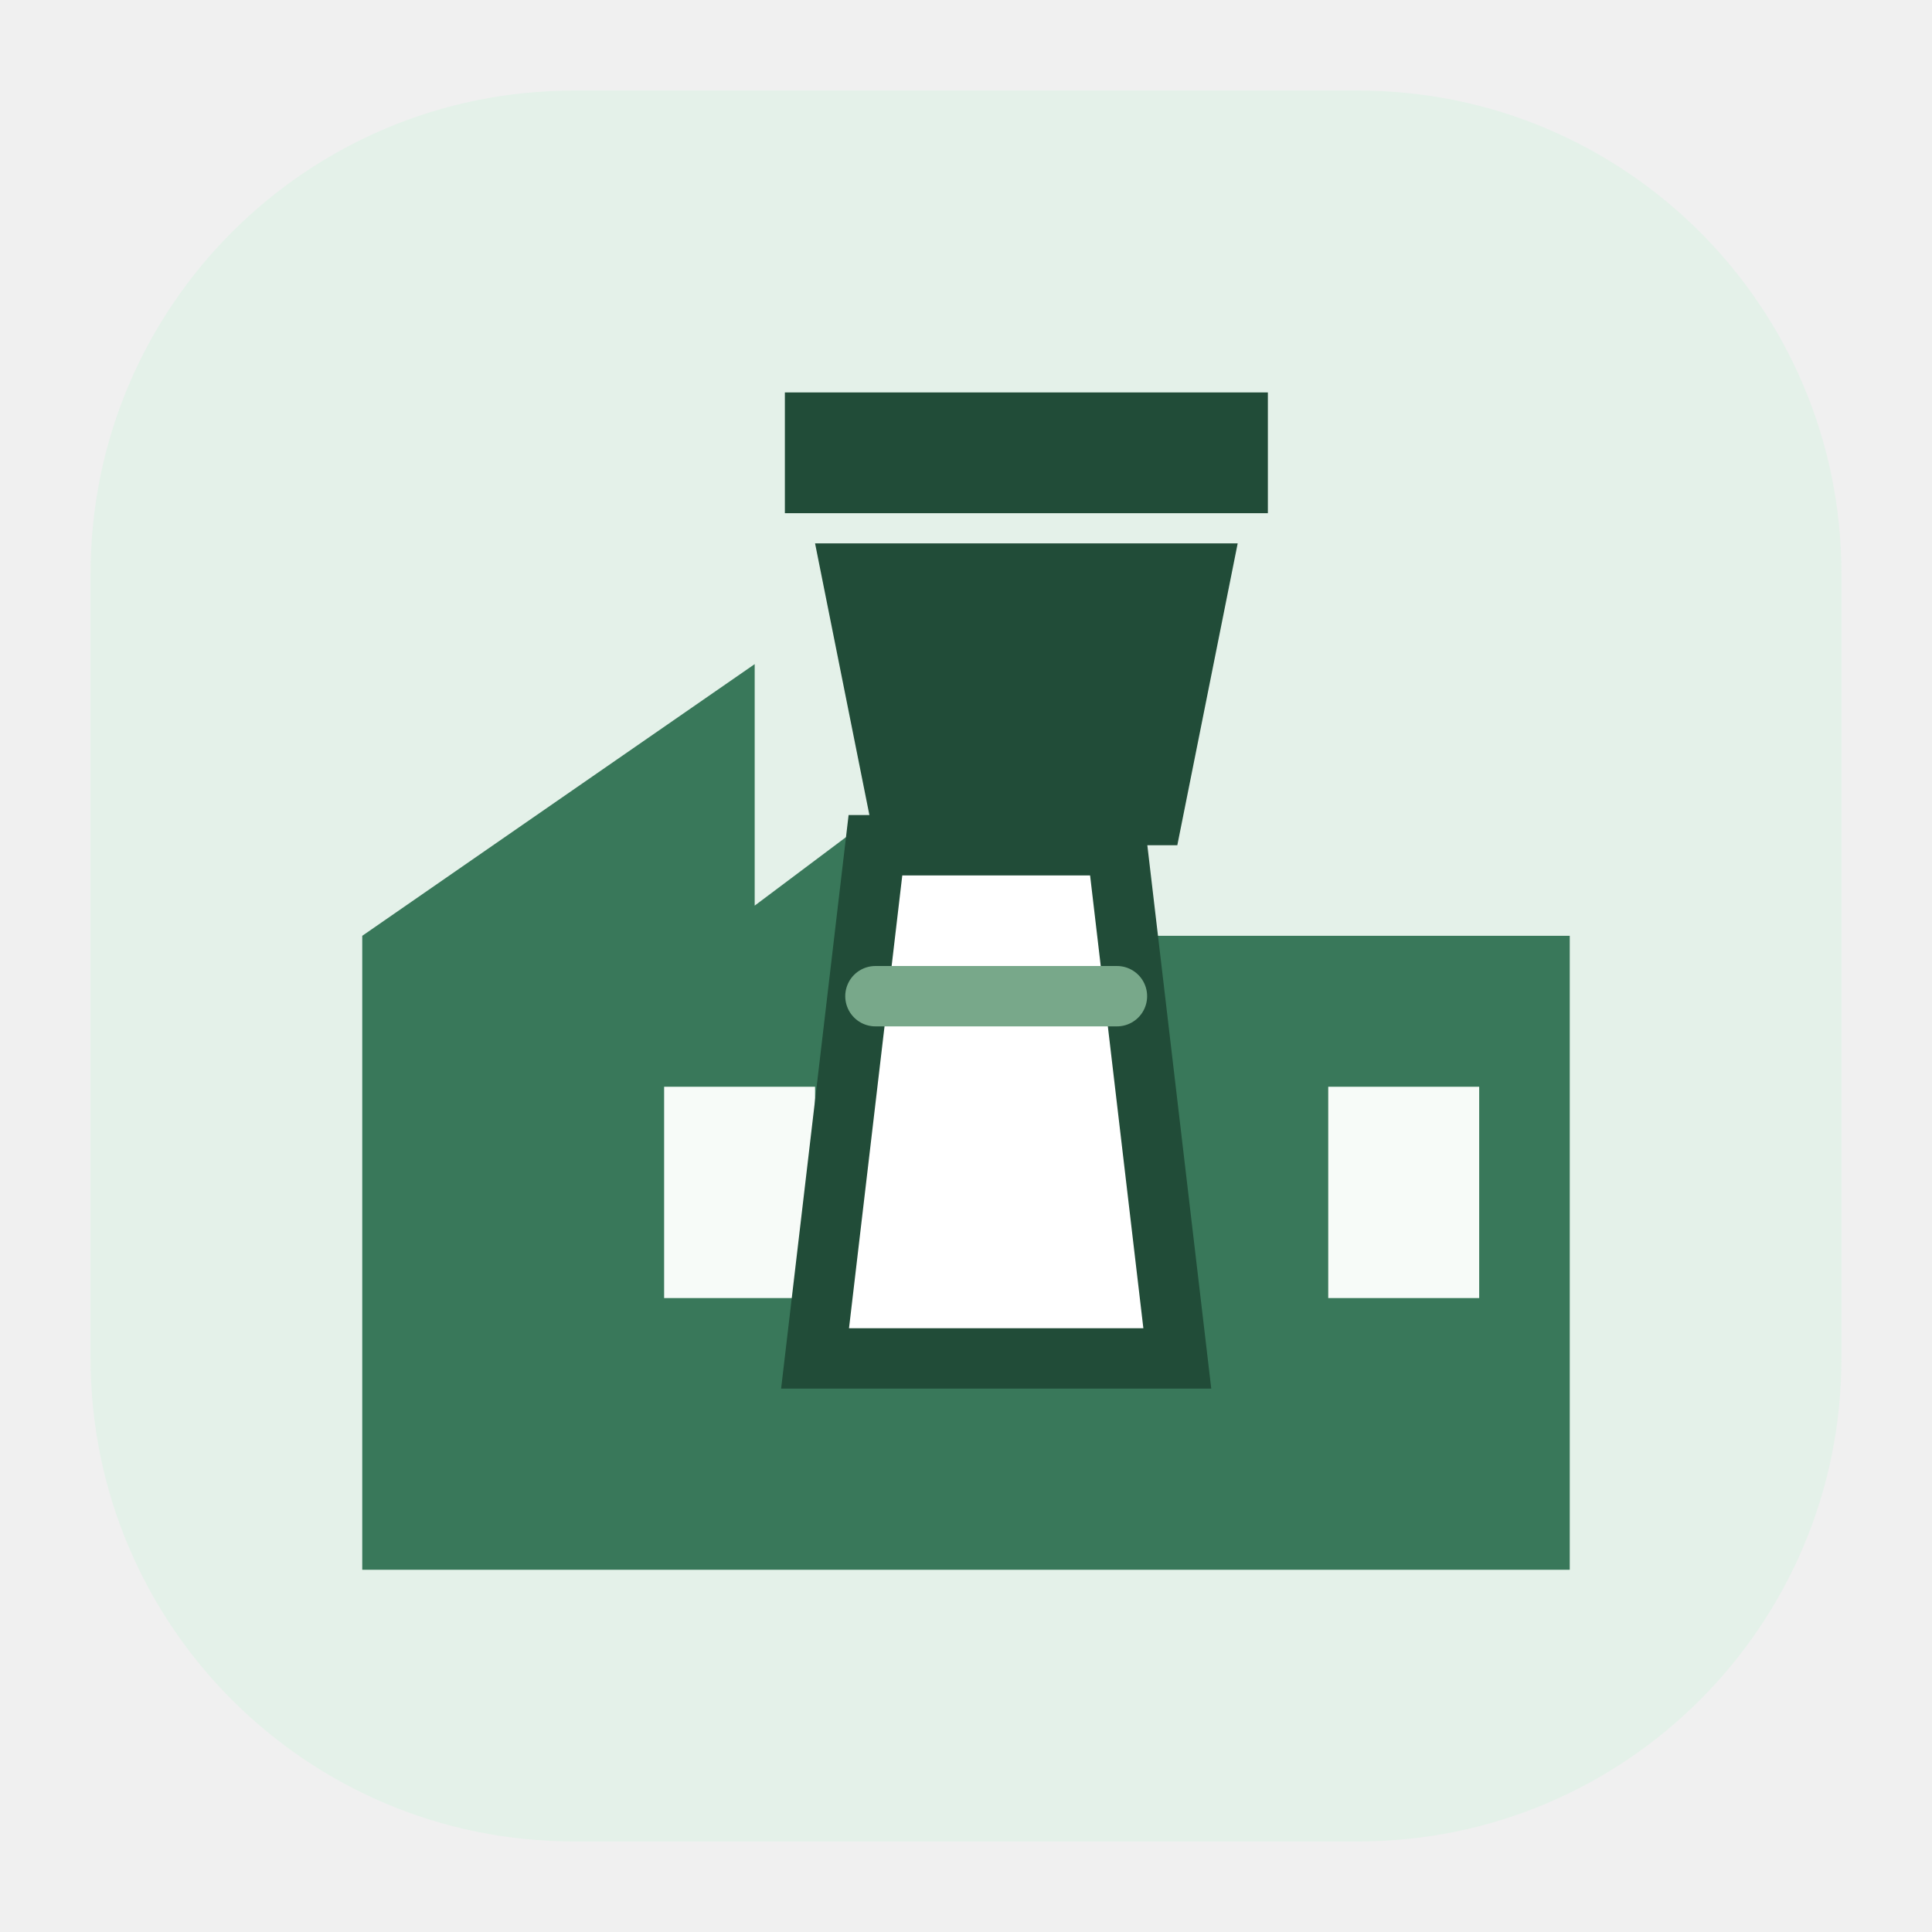
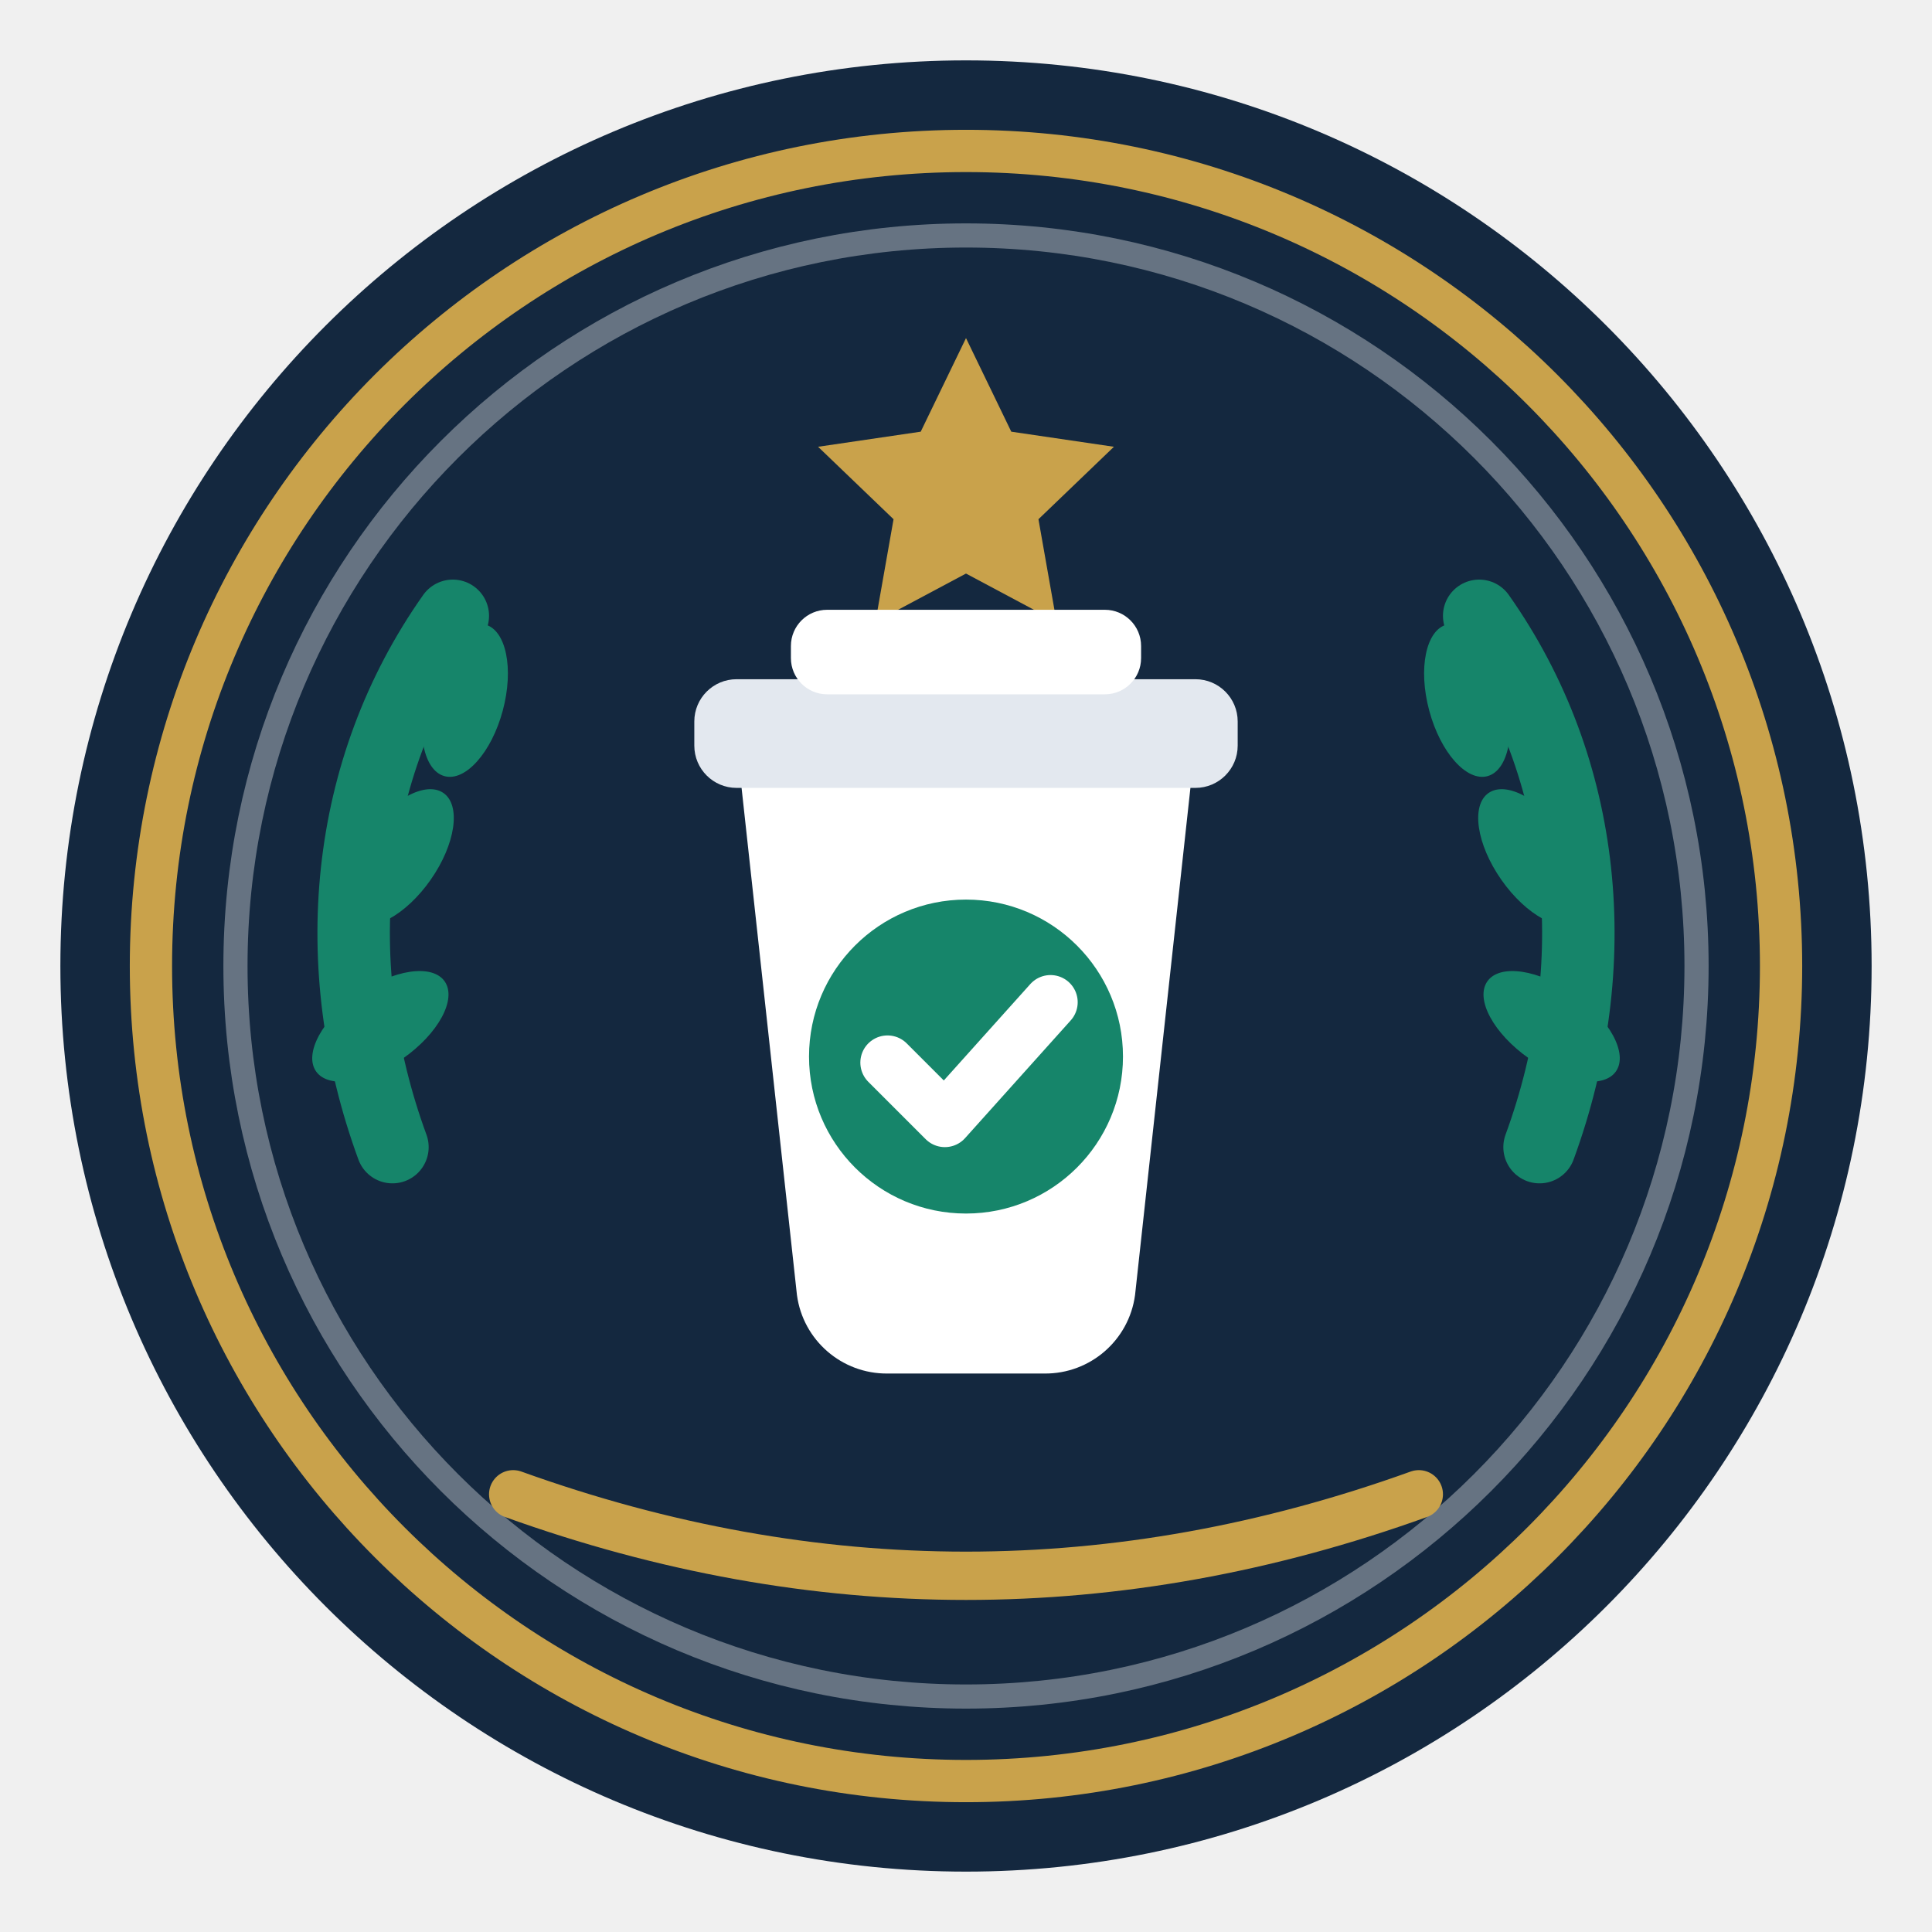
<svg xmlns="http://www.w3.org/2000/svg" viewBox="0 0 64 64" fill="none">
-   <rect x="3" y="3" width="58" height="58" rx="16" fill="#E4F1E9" />
-   <path d="M12 31 25 22v8l12-9v10h15v21H12V31Z" fill="#39785A" />
-   <path d="M22 36h5v7h-5zm11 0h5v7h-5zm11 0h5v7h-5z" fill="#F7FBF8" />
-   <path d="M26 13h16v4H26zm1 5h14l-2 10H29l-2-10Z" fill="#214C38" />
-   <path d="M29 28h8l2 17H27l2-17Z" fill="#FFFFFF" stroke="#214C38" stroke-width="2" />
-   <path d="M29 33h8" stroke="#78A88A" stroke-width="2" stroke-linecap="round" />
+   <circle cx="32" cy="32" r="30" fill="#14283F" />
+   <circle cx="32" cy="32" r="27" stroke="#C9A24B" stroke-width="1.4" />
+   <circle cx="32" cy="32" r="24.2" stroke="#FFFFFF" stroke-opacity="0.35" stroke-width="0.8" />
+   <g stroke="#16856A" stroke-width="2.4" stroke-linecap="round" fill="none">
+     <path d="M13 38c-2.2-6-1.6-12.5 2-17.6" />
+     <path d="M51 38c2.2-6 1.6-12.5-2-17.6" />
+   </g>
+   <g fill="#16856A">
+     <ellipse cx="12.6" cy="34" rx="2.6" ry="1.3" transform="rotate(-35 12.6 34)" />
+     <ellipse cx="13.2" cy="28.4" rx="2.6" ry="1.3" transform="rotate(-55 13.2 28.4)" />
+     <ellipse cx="15.4" cy="23.2" rx="2.6" ry="1.3" transform="rotate(-75 15.4 23.2)" />
+     <ellipse cx="51.4" cy="34" rx="2.6" ry="1.3" transform="rotate(35 51.4 34)" />
+     <ellipse cx="50.8" cy="28.4" rx="2.6" ry="1.3" transform="rotate(55 50.8 28.4)" />
+     <ellipse cx="48.6" cy="23.2" rx="2.6" ry="1.3" transform="rotate(75 48.6 23.2)" />
+   </g>
+   <path d="M32 11.2l1.5 3.1 3.4.5-2.5 2.4.6 3.4-3-1.6-3 1.6.6-3.4-2.5-2.4 3.4-.5z" fill="#C9A24B" />
+   <path d="M24.5 25.5h15l-1.9 17.4a3 3 0 0 1-3 2.6h-5.2a3 3 0 0 1-3-2.6z" fill="#FFFFFF" />
+   <rect x="23" y="22.5" width="18" height="3.6" rx="1.4" fill="#E3E8EF" />
+   <rect x="26.2" y="20.2" width="11.6" height="2.8" rx="1.2" fill="#FFFFFF" />
+   <circle cx="32" cy="35" r="5.2" fill="#16856A" />
+   <path d="M29.4 35.2l1.9 1.9 3.5-3.9" stroke="#FFFFFF" stroke-width="1.8" stroke-linecap="round" stroke-linejoin="round" />
+   <path d="M17 49.5c10 3.6 20 3.6 30 0" stroke="#C9A24B" stroke-width="1.6" stroke-linecap="round" />
</svg>
